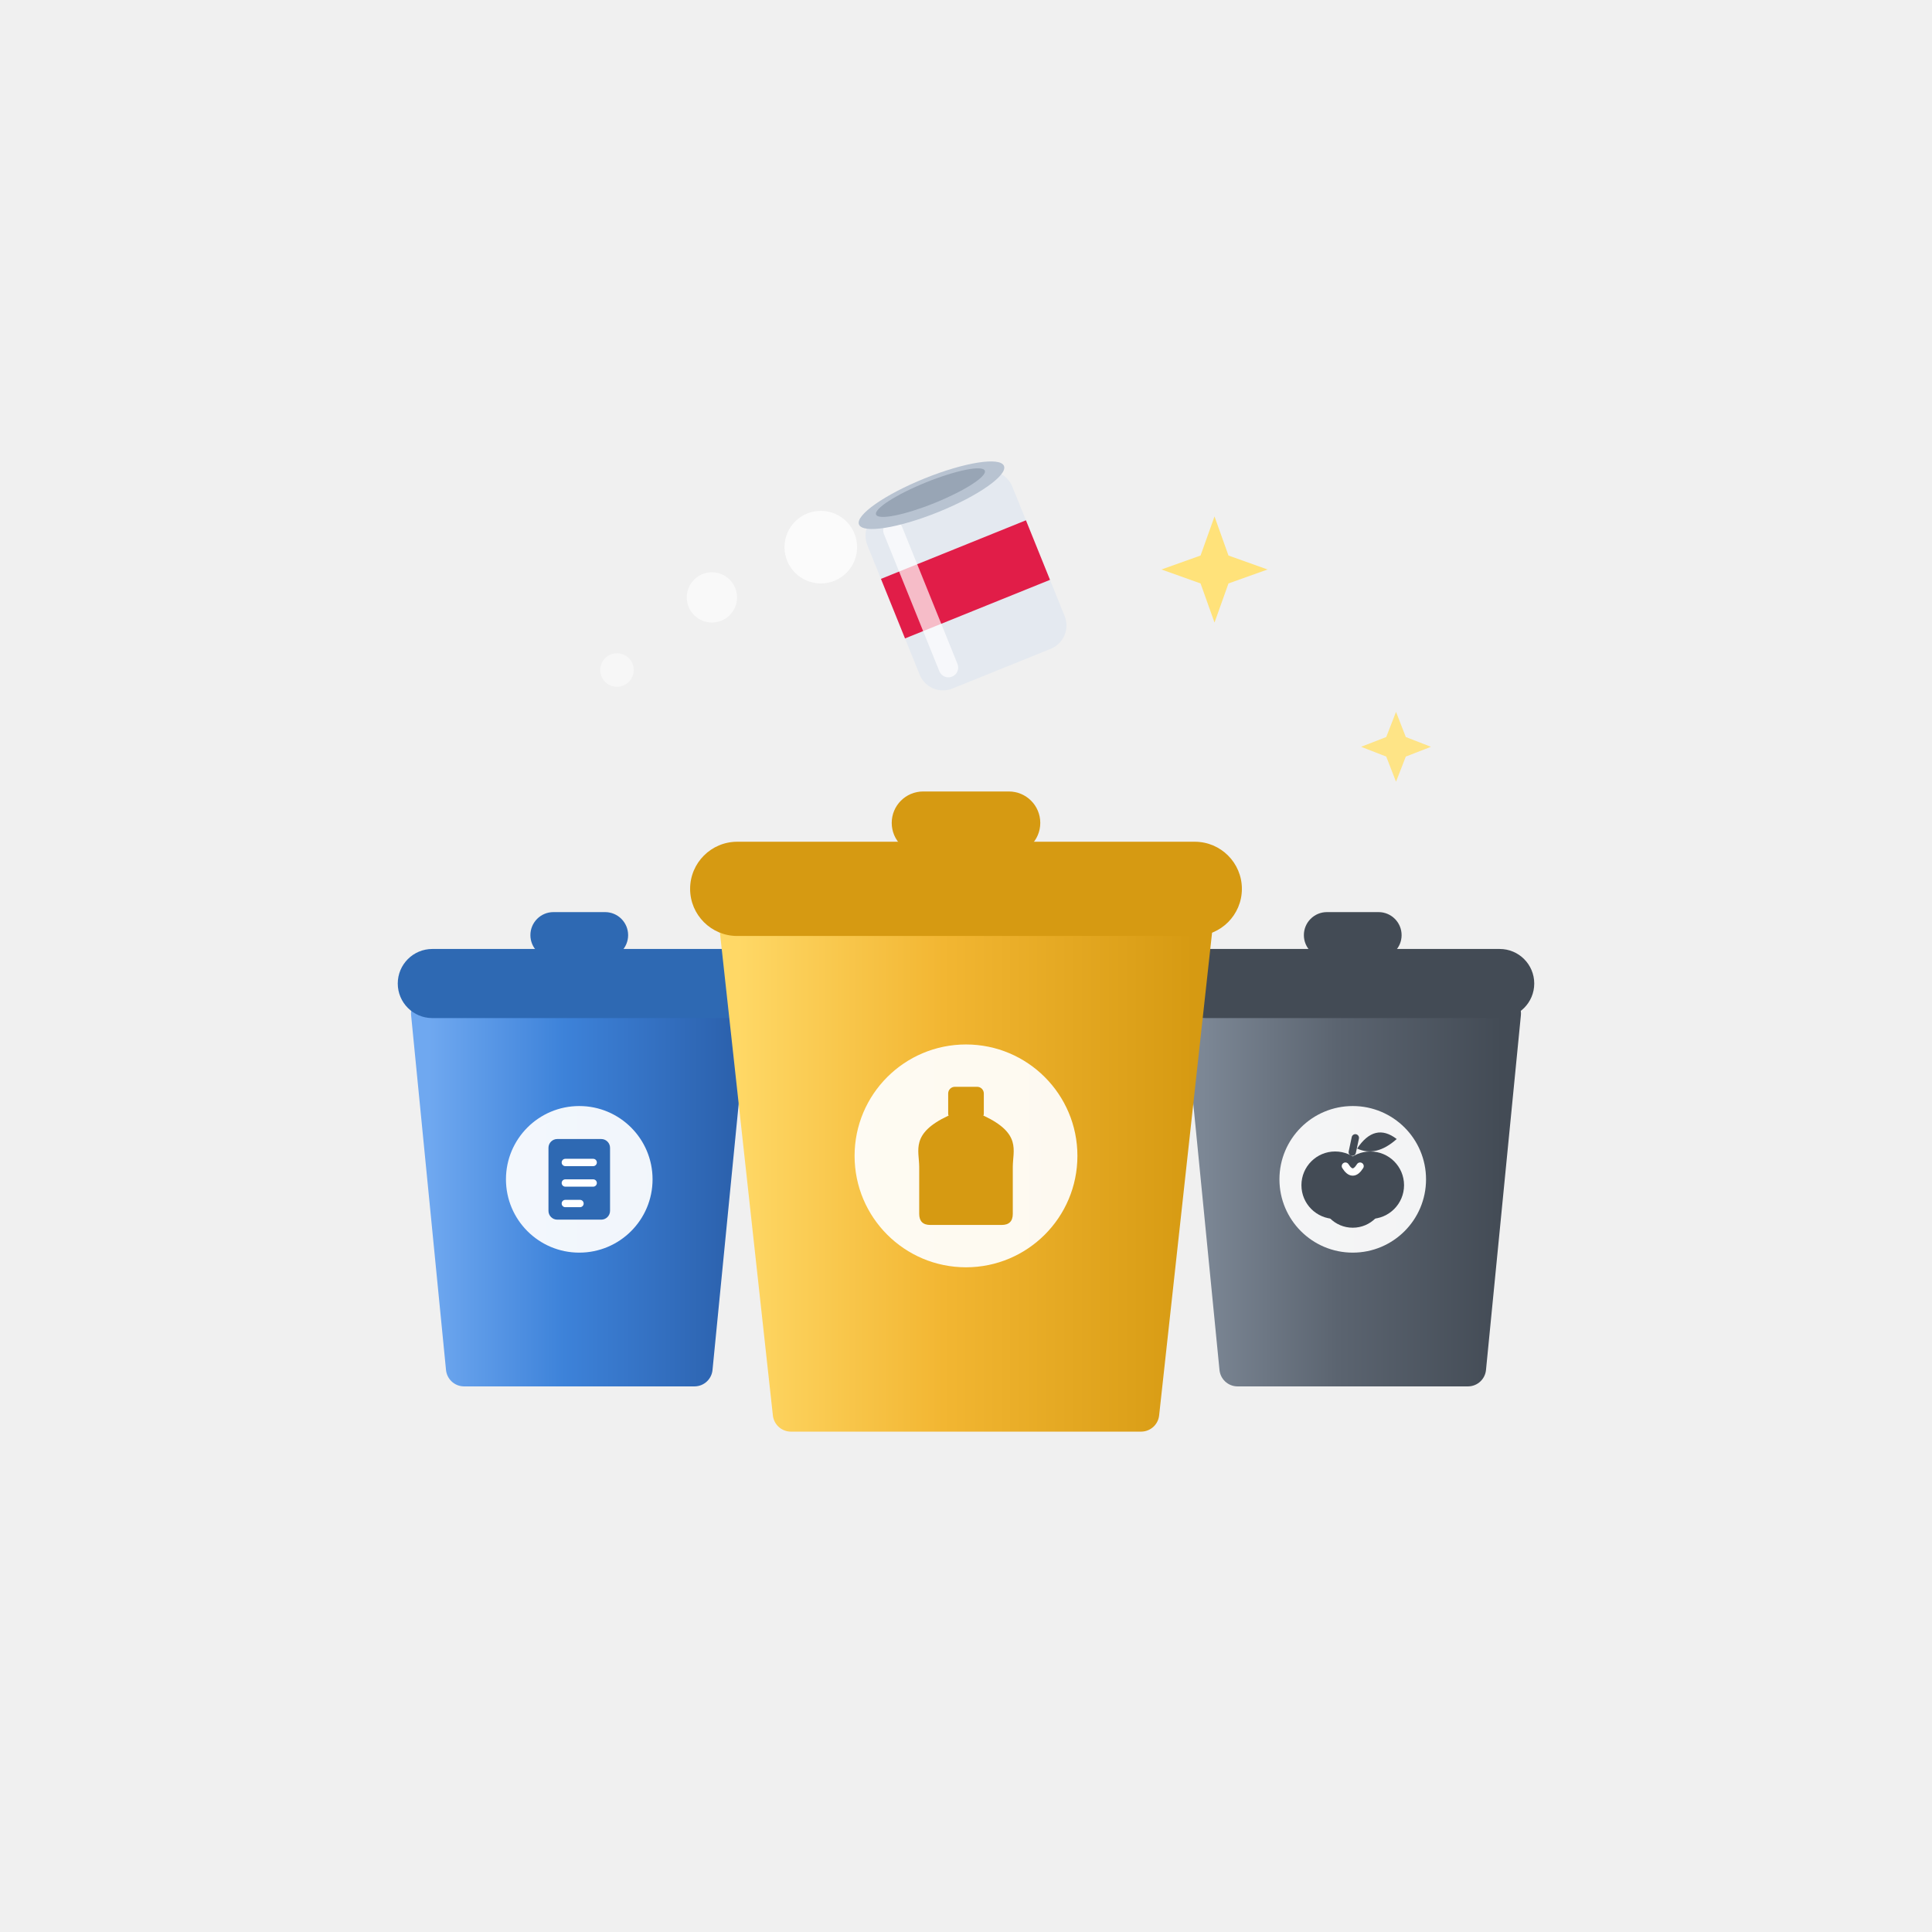
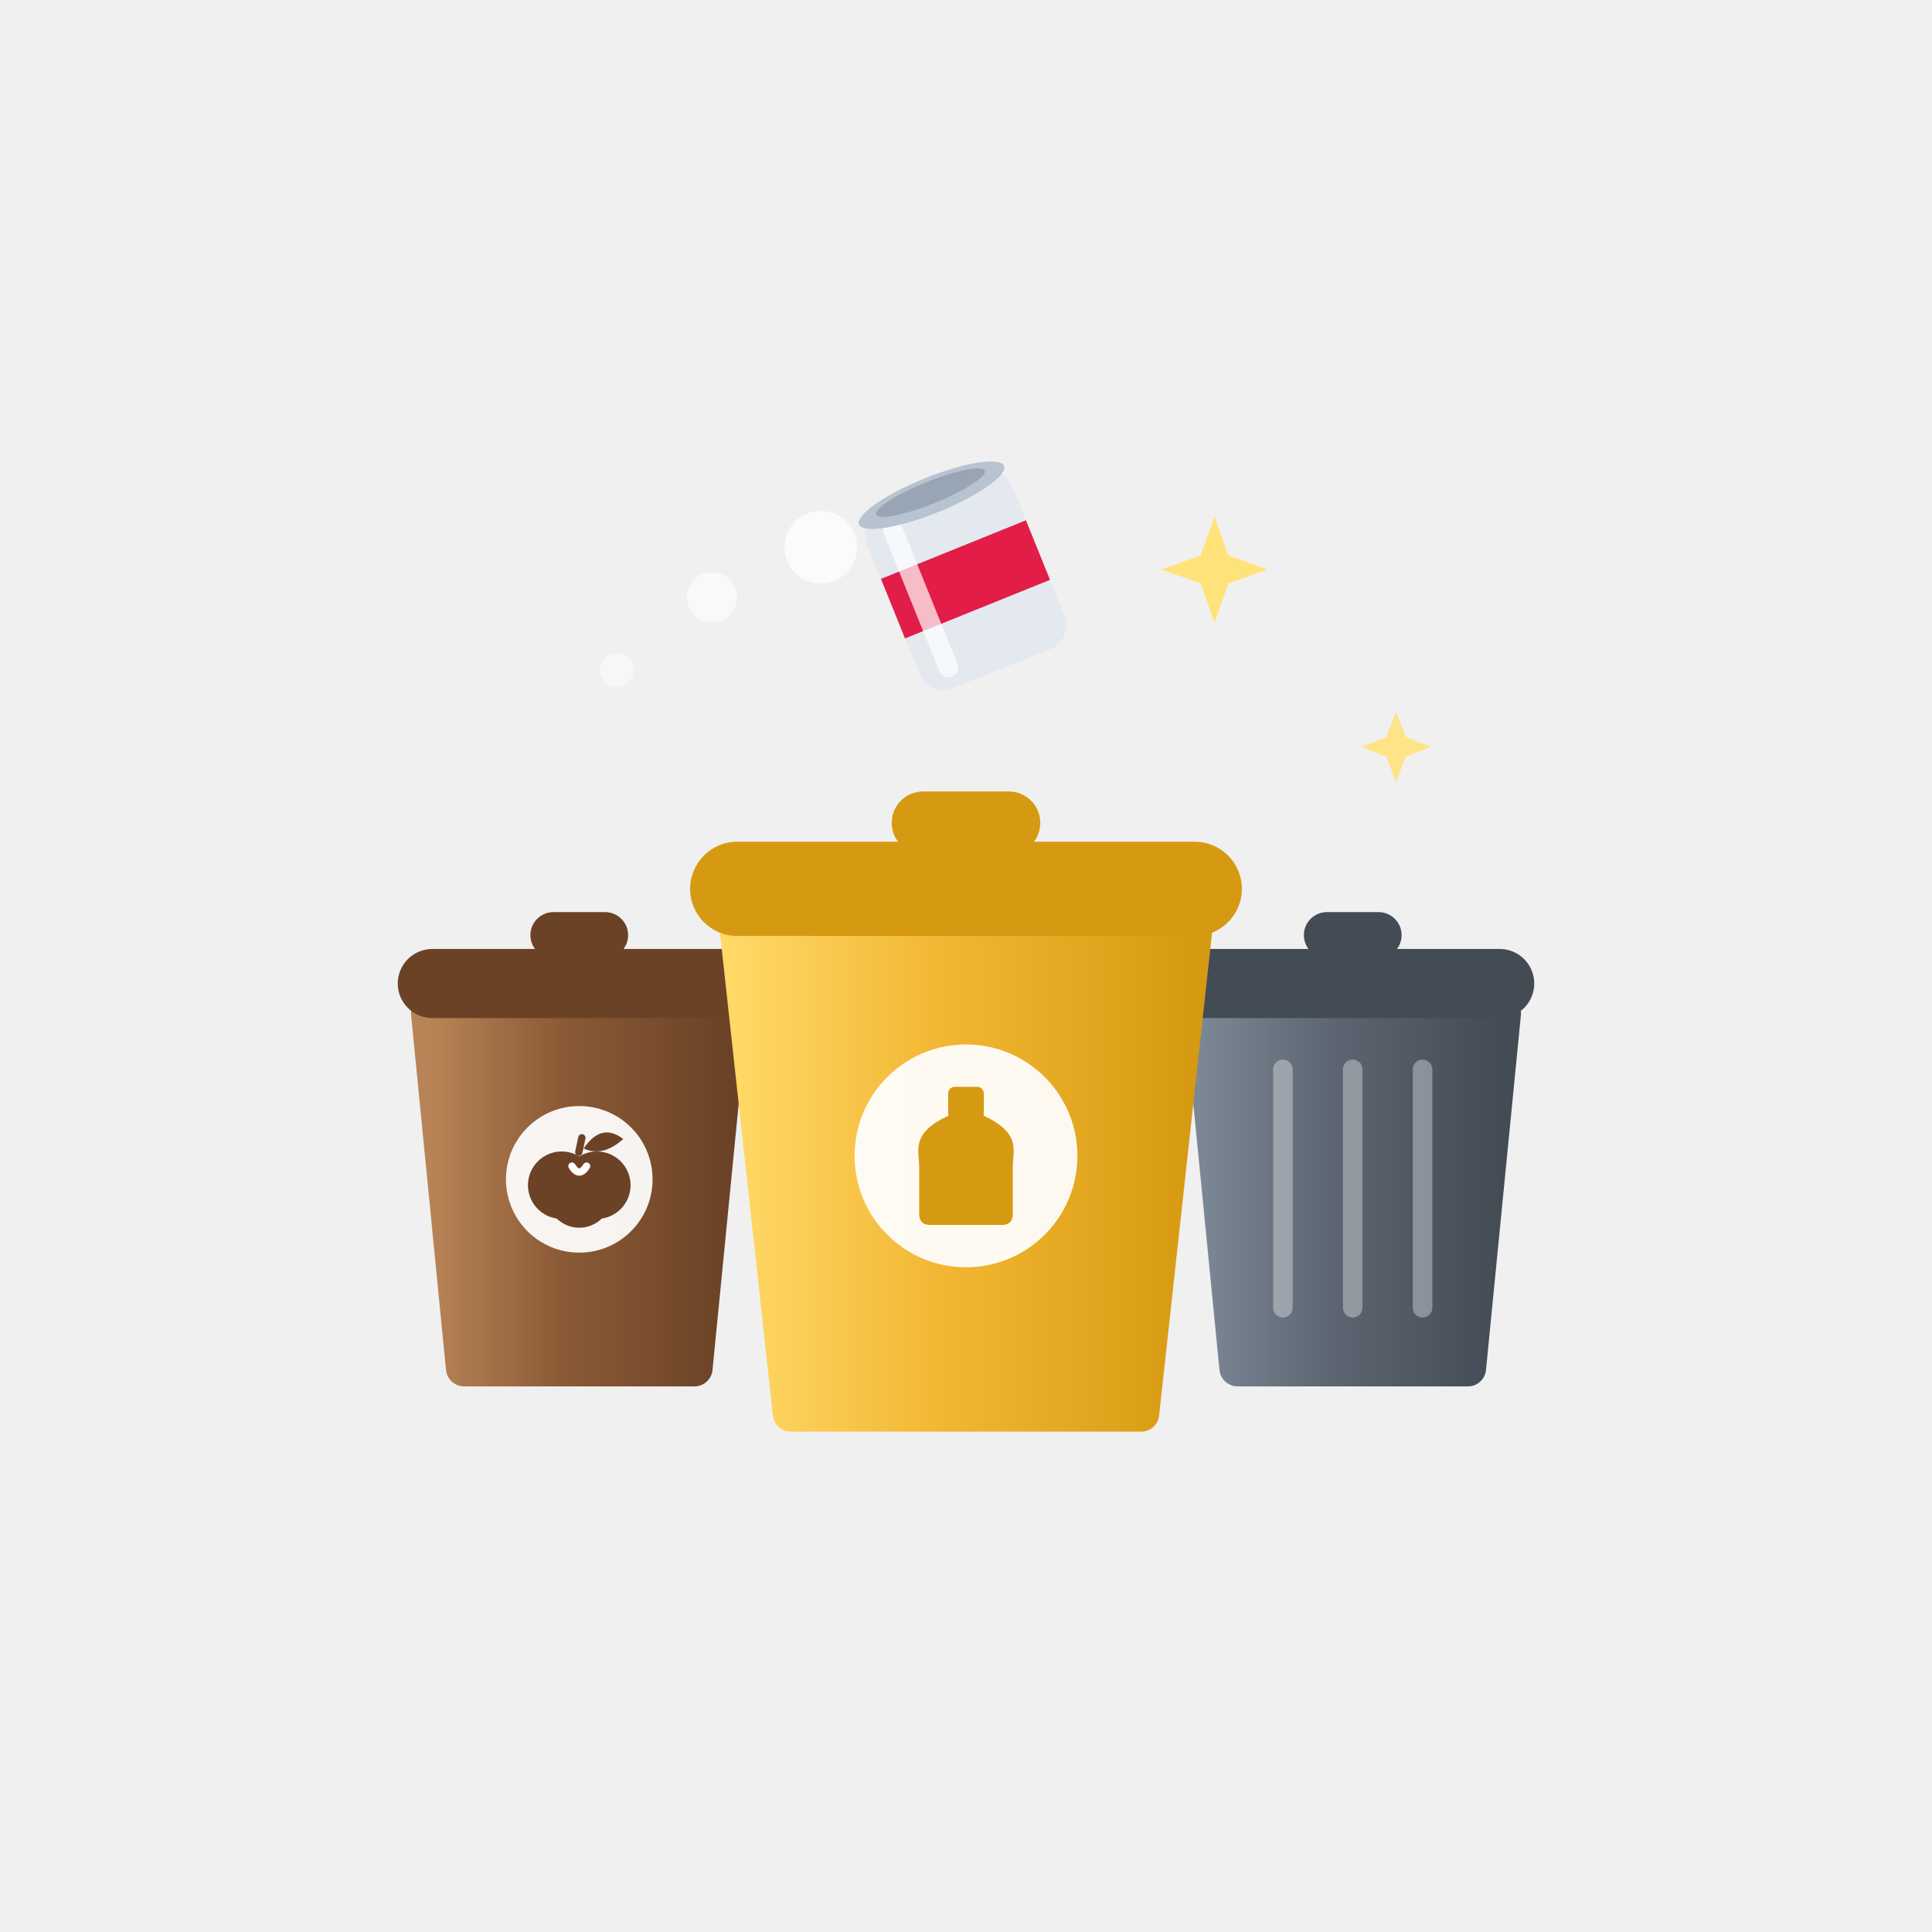
<svg xmlns="http://www.w3.org/2000/svg" viewBox="0 0 1024 1024" width="1024" height="1024">
  <g transform="translate(512 512) scale(0.74) translate(-512 -512)">
    <defs>
      <linearGradient id="gB" x1="0" y1="0" x2="1" y2="0">
-         <stop offset="0" stop-color="#6FA8F0" />
-         <stop offset="0.45" stop-color="#3D82D9" />
-         <stop offset="1" stop-color="#2C62AE" />
+         <stop offset="0" stop-color="#B88457" />
+         <stop offset="0.45" stop-color="#8A5A36" />
+         <stop offset="1" stop-color="#6B4226" />
      </linearGradient>
      <linearGradient id="gG" x1="0" y1="0" x2="1" y2="0">
        <stop offset="0" stop-color="#7C8795" />
        <stop offset="0.45" stop-color="#5B6470" />
        <stop offset="1" stop-color="#434B55" />
      </linearGradient>
      <linearGradient id="gY" x1="0" y1="0" x2="1" y2="0">
        <stop offset="0" stop-color="#FFD866" />
        <stop offset="0.45" stop-color="#F2B632" />
        <stop offset="1" stop-color="#D69A12" />
      </linearGradient>
    </defs>
    <g>
      <path d="M127.5 546 L342.5 546 L317.5 800.1 L152.5 800.1 Z" fill="url(#gB)" stroke="url(#gB)" stroke-width="26" stroke-linejoin="round" />
      <circle cx="235" cy="664.8" r="52.5" fill="#FFFFFF" opacity="0.93" />
-       <rect x="212.95" y="635.925" width="44.1" height="57.75" rx="6.3" fill="#2E69B3" />
-       <rect x="222.4" y="650.1" width="25.2" height="5.25" rx="2.625" fill="#fff" />
-       <rect x="222.4" y="664.8" width="25.2" height="5.25" rx="2.625" fill="#fff" />
-       <rect x="222.4" y="679.5" width="15.75" height="5.25" rx="2.625" fill="#fff" />
-       <rect x="105" y="499.8" width="260" height="49.5" rx="24.75" fill="#2E69B3" />
-       <rect x="200" y="473.4" width="70" height="33" rx="16.5" fill="#2E69B3" />
+       <circle cx="222.4" cy="669" r="24.15" fill="#6B4226" />
+       <circle cx="247.6" cy="669" r="24.15" fill="#6B4226" />
+       <circle cx="235" cy="676.35" r="23.1" fill="#6B4226" />
+       <rect x="232.375" y="632.25" width="5.25" height="15.75" rx="2.625" fill="#6B4226" transform="rotate(12 235 643.8)" />
+       <path d="M238.15 642.75 Q250.75 623.85 266.5 635.925 Q251.8 649.05 238.15 642.75 Z" fill="#6B4226" />
+       <path d="M229.75 655.35 Q235 663.75 240.25 655.35" stroke="#fff" stroke-width="5.25" fill="none" stroke-linecap="round" />
+       <rect x="105" y="499.8" width="260" height="49.5" rx="24.75" fill="#6B4226" />
+       <rect x="200" y="473.4" width="70" height="33" rx="16.5" fill="#6B4226" />
    </g>
    <g>
      <path d="M681.5 546 L896.5 546 L871.5 800.1 L706.5 800.1 Z" fill="url(#gG)" stroke="url(#gG)" stroke-width="26" stroke-linejoin="round" />
-       <circle cx="789" cy="664.8" r="52.5" fill="#FFFFFF" opacity="0.93" />
-       <circle cx="776.4" cy="669" r="24.15" fill="#434B55" />
-       <circle cx="801.6" cy="669" r="24.15" fill="#434B55" />
-       <circle cx="789" cy="676.35" r="23.1" fill="#434B55" />
-       <rect x="786.375" y="632.25" width="5.25" height="15.75" rx="2.625" fill="#434B55" transform="rotate(12 789 643.8)" />
-       <path d="M792.15 642.75 Q804.75 623.85 820.5 635.925 Q805.8 649.05 792.15 642.75 Z" fill="#434B55" />
-       <path d="M783.75 655.35 Q789 663.75 794.25 655.35" stroke="#fff" stroke-width="5.25" fill="none" stroke-linecap="round" />
+       <rect x="732" y="579" width="14" height="184.8" rx="7" fill="#FFFFFF" opacity="0.35" />
+       <rect x="782" y="579" width="14" height="184.8" rx="7" fill="#FFFFFF" opacity="0.35" />
+       <rect x="832" y="579" width="14" height="184.8" rx="7" fill="#FFFFFF" opacity="0.35" />
      <rect x="659" y="499.8" width="260" height="49.5" rx="24.75" fill="#434B55" />
      <rect x="754" y="473.4" width="70" height="33" rx="16.5" fill="#434B55" />
    </g>
    <g>
      <path d="M348.6 486 L675.4 486 L637.4 832.5 L386.6 832.5 Z" fill="url(#gY)" stroke="url(#gY)" stroke-width="26" stroke-linejoin="round" />
      <circle cx="512" cy="648" r="79.8" fill="#FFFFFF" opacity="0.93" />
      <rect x="499.232" y="598.524" width="25.536" height="23.94" rx="4.788" fill="#D69A12" />
      <path d="M499.232 619.272 C472.1 632.04 478.484 644.01 478.484 655.98 L478.484 689.496 Q478.484 697.476 486.464 697.476 L537.536 697.476 Q545.516 697.476 545.516 689.496 L545.516 655.98 C545.516 644.01 551.9 632.04 524.768 619.272 Z" fill="#D69A12" />
      <rect x="314.4" y="423" width="395.2" height="67.5" rx="33.75" fill="#D69A12" />
      <rect x="458.8" y="387" width="106.4" height="45" rx="22.5" fill="#D69A12" />
    </g>
    <g opacity="0.9">
      <circle cx="262" cy="300" r="12" fill="#FFFFFF" opacity="0.5" />
      <circle cx="330" cy="248" r="18" fill="#FFFFFF" opacity="0.65" />
      <circle cx="408" cy="212" r="26" fill="#FFFFFF" opacity="0.8" />
    </g>
    <g transform="rotate(-22 512 236)">
      <rect x="456" y="168" width="112" height="136" rx="18" fill="#E4E9F0" />
      <rect x="456" y="212" width="112" height="46" fill="#E11D48" />
      <rect x="470" y="176" width="14" height="120" rx="7" fill="#FFFFFF" opacity="0.7" />
      <ellipse cx="512" cy="170" rx="56" ry="13" fill="#B8C3D1" />
      <ellipse cx="512" cy="168" rx="42" ry="8" fill="#98A5B5" />
    </g>
    <path d="M690 190 l10 28 l28 10 l-28 10 l-10 28 l-10 -28 l-28 -10 l28 -10 z" fill="#FFE27A" />
    <path d="M820 330 l7 18 l18 7 l-18 7 l-7 18 l-7 -18 l-18 -7 l18 -7 z" fill="#FFE27A" opacity="0.9" />
  </g>
</svg>
